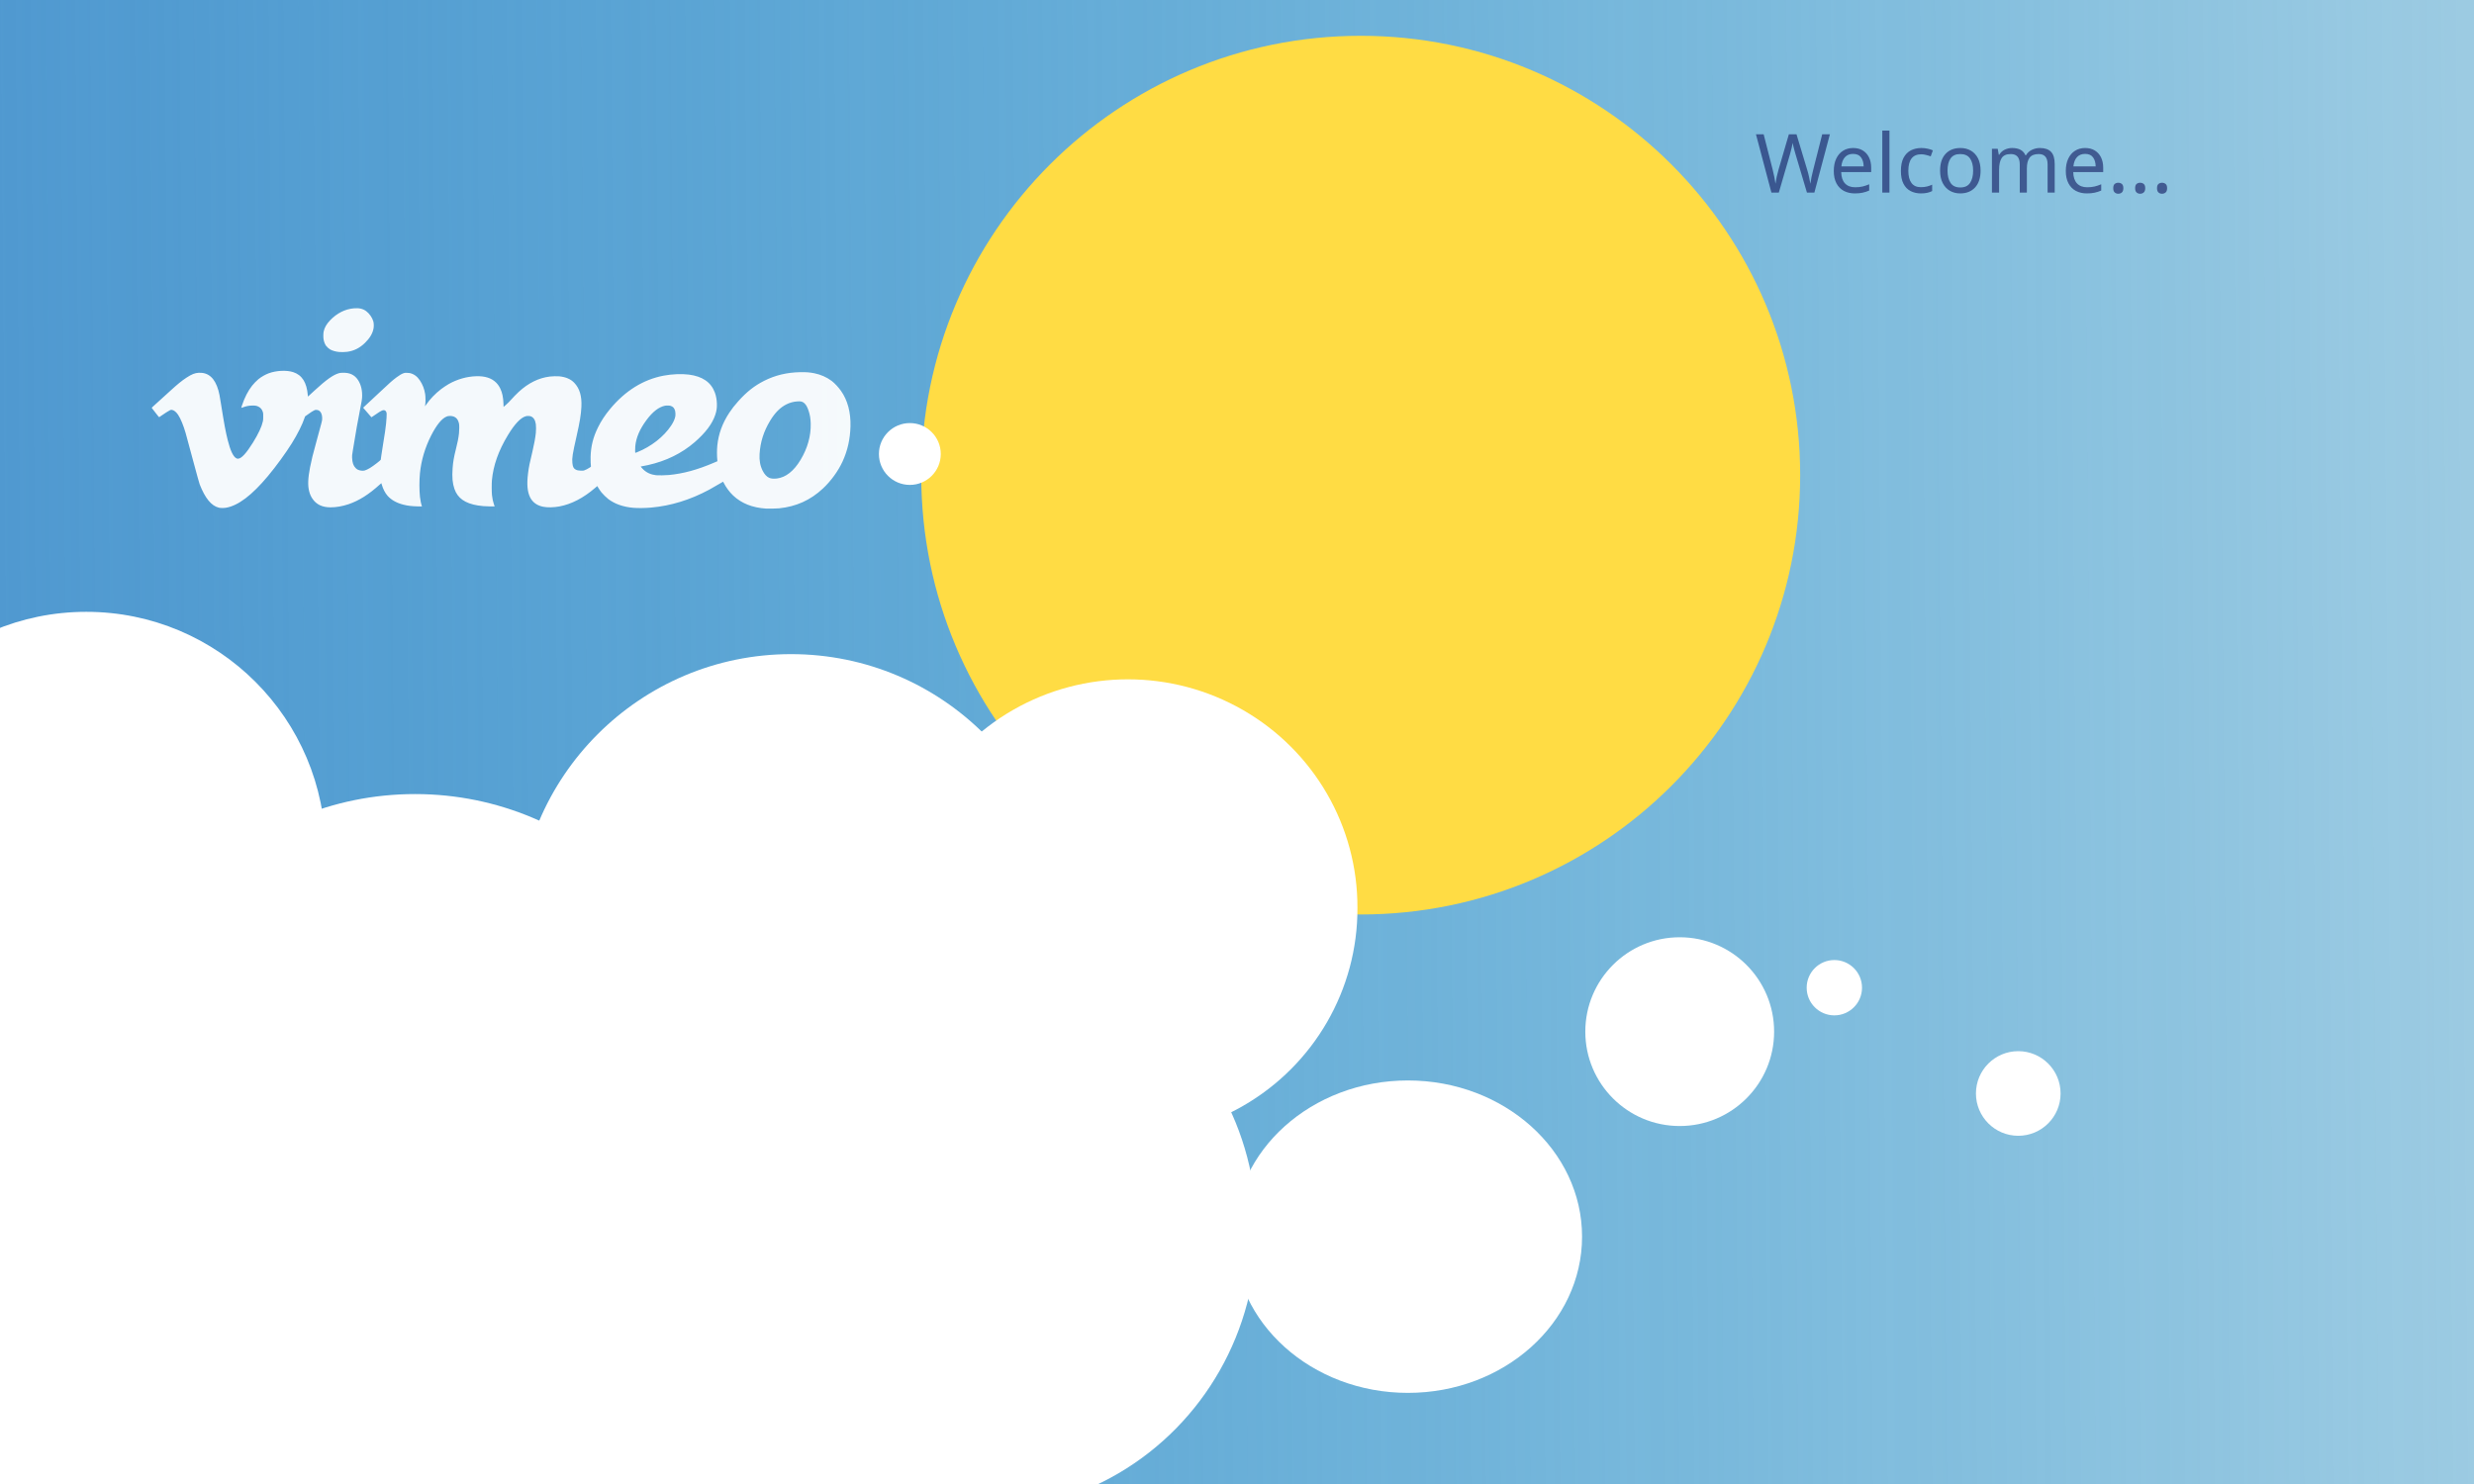
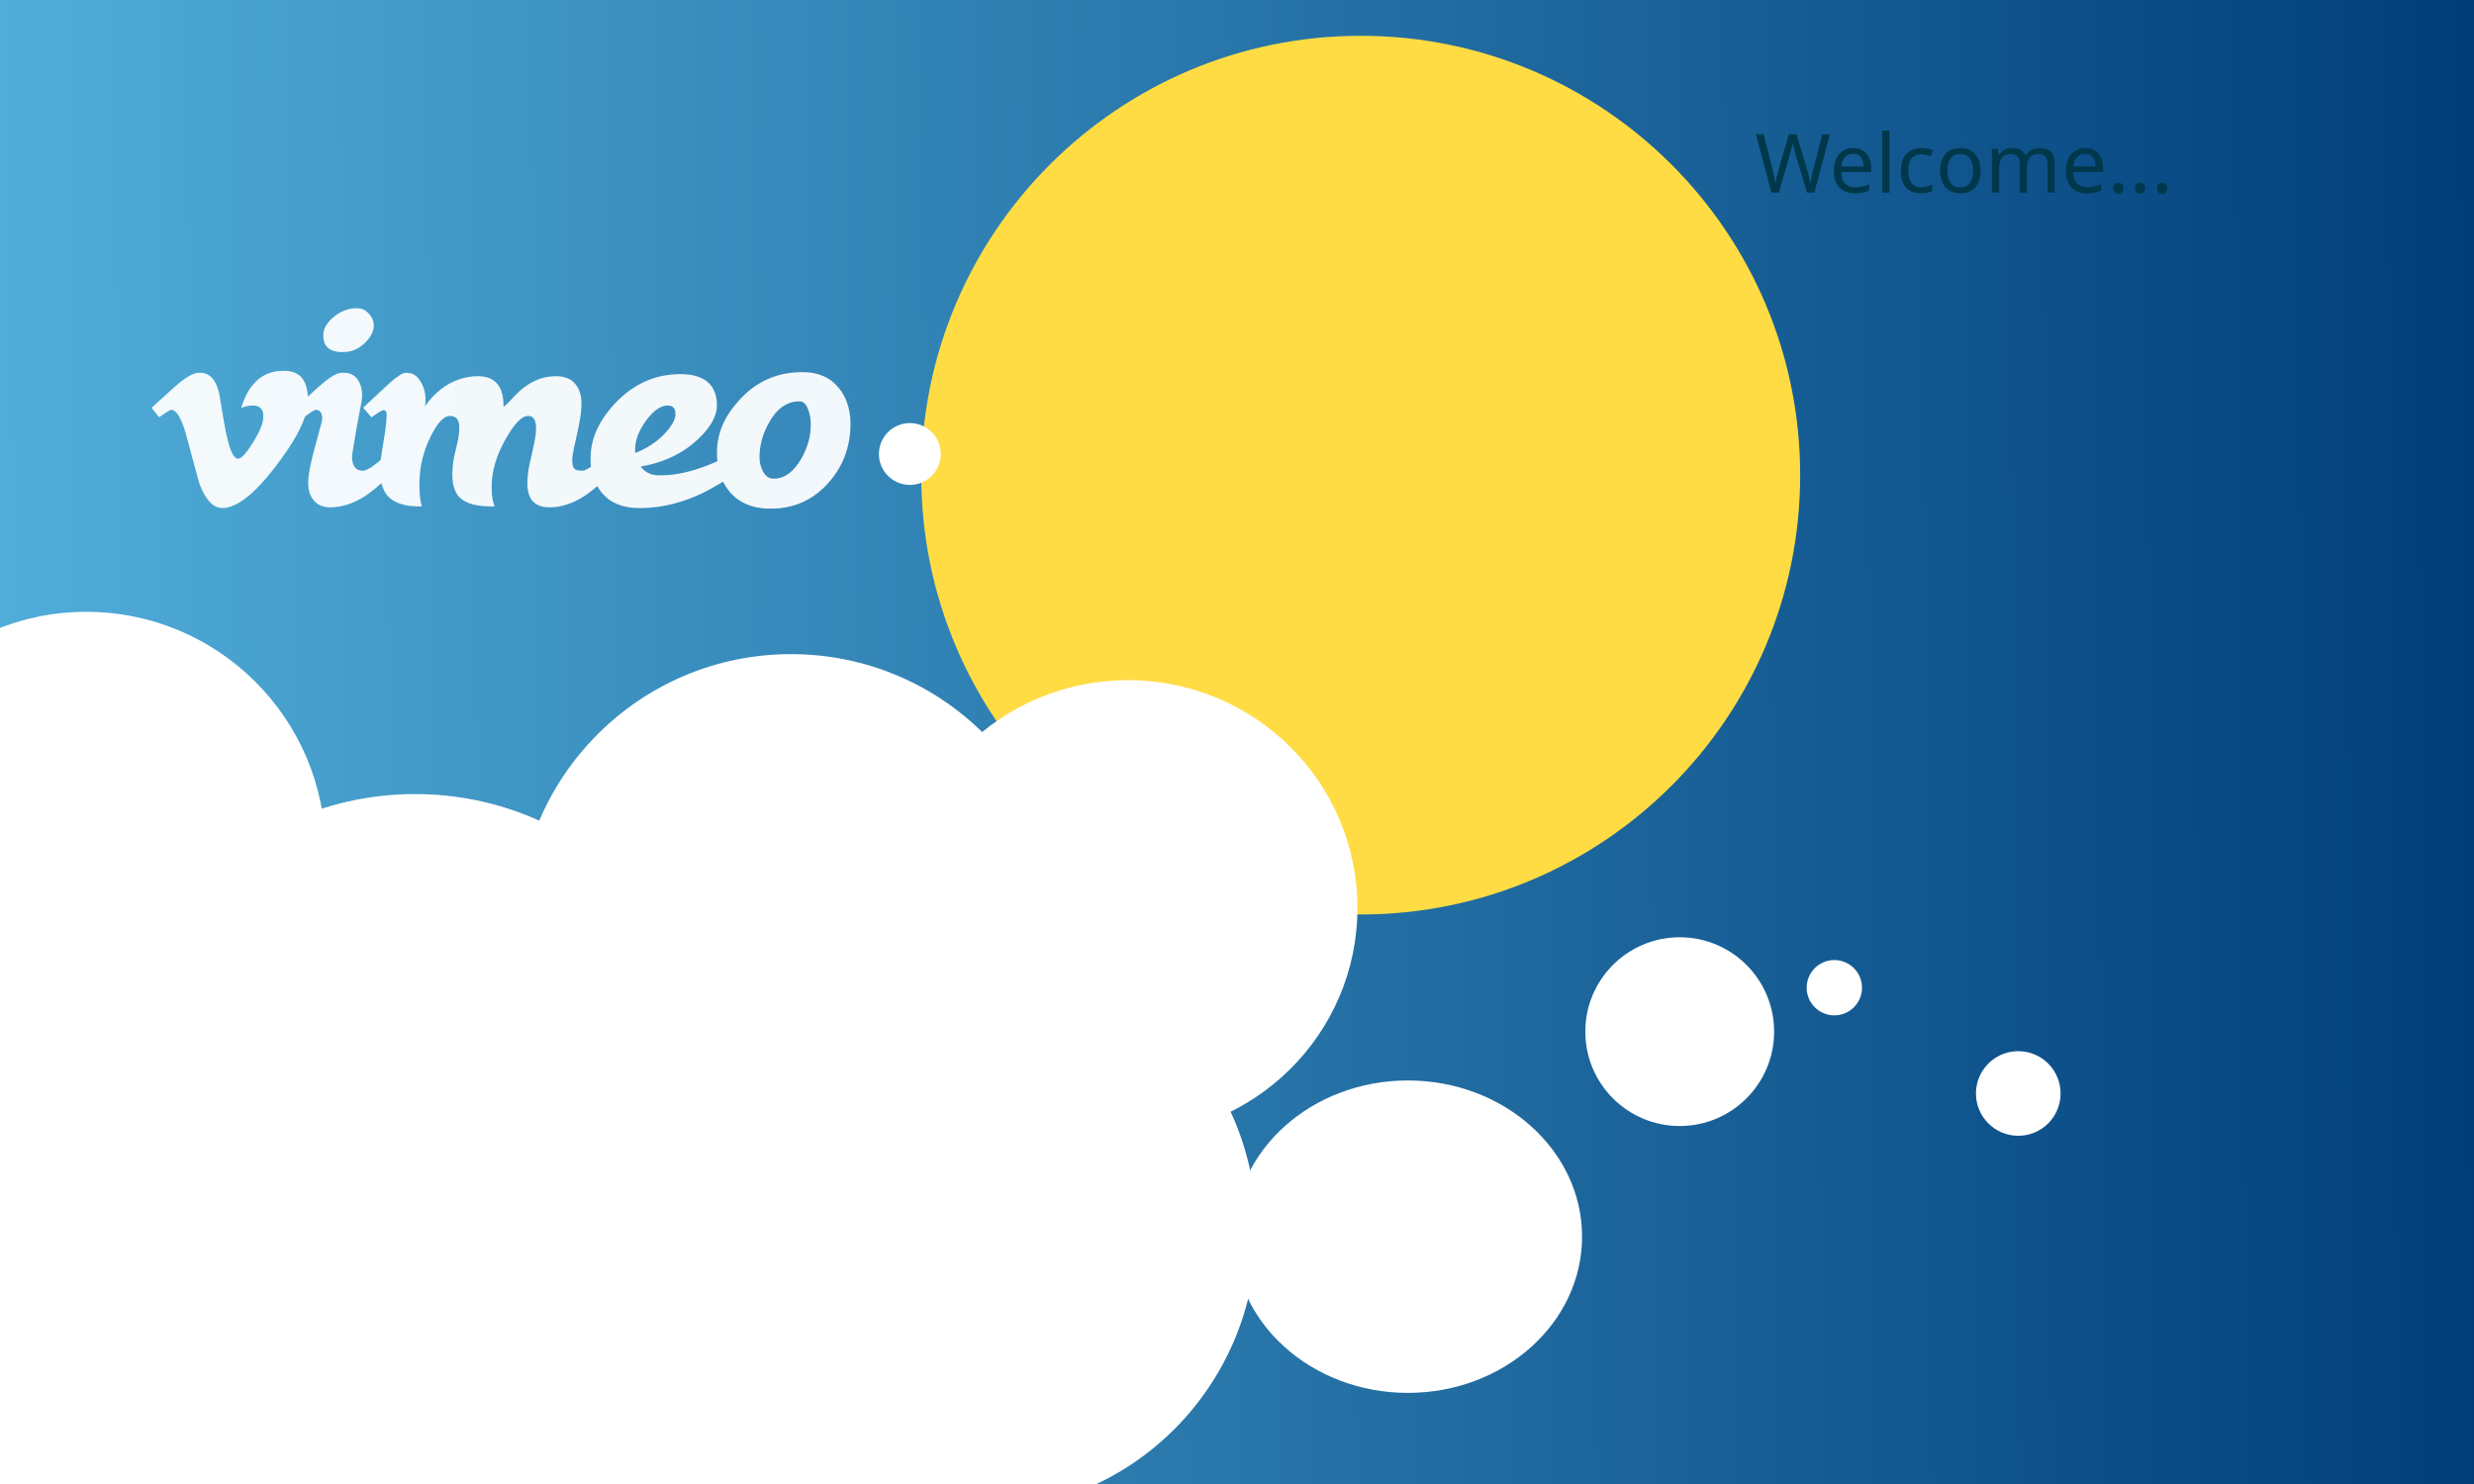
<svg xmlns="http://www.w3.org/2000/svg" xmlns:xlink="http://www.w3.org/1999/xlink" width="800" height="480" id="svg2" version="1.1">
  <defs id="defs4">
    <linearGradient id="linearGradient3662">
-       <stop style="stop-color:#5099d0;stop-opacity:1;" offset="0" id="stop3664" />
-       <stop style="stop-color:#0086c9;stop-opacity:0.348;" offset="1" id="stop3666" />
+       <stop style="stop-color:#50add9;stop-opacity:1;" offset="0" id="stop3664" />
+       <stop style="stop-color:#003e7a;stop-opacity:1;" offset="1" id="stop3666" />
    </linearGradient>
    <linearGradient xlink:href="#linearGradient3662" id="linearGradient3668" x1="-1.053" y1="267.368" x2="318.947" y2="266.316" gradientUnits="userSpaceOnUse" gradientTransform="matrix(2.5,0,0,1,2.631579,573.4148)" />
  </defs>
  <g id="layer1" transform="translate(0,-572.3622)">
    <rect style="fill:url(#linearGradient3668);fill-opacity:1;stroke:none" id="rect2888" width="800" height="480" x="0" y="572.362" />
-     <path style="fill:#ffdc44;fill-opacity:1;fill-rule:nonzero;stroke:none" id="path3915" d="m 173.684,62.105 a 142.105,142.105 0 1 1 -284.211,0 142.105,142.105 0 1 1 284.211,0 z" transform="translate(408.421,663.9411)" />
+     <path style="fill:#ffdc44;fill-opacity:1;fill-rule:nonzero;stroke:none" id="path3915" d="m 173.684,62.105 c 0,78.483 -63.623,142.105 -142.105,142.105 -78.483,0 -142.105,-63.623 -142.105,-142.105 0,-78.483 63.623,-142.105 142.105,-142.105 78.483,0 142.105,63.623 142.105,142.105 z" transform="translate(408.421,663.9411)" />
    <path d="m 247.732,736.869 c -4.474,-0.294 -7.952,-1.682 -10.695,-4.267 -1.116,-1.051 -2.293,-2.64 -2.975,-4.016 -0.115,-0.233 -0.225,-0.423 -0.244,-0.423 -0.019,0 -0.303,0.167 -0.632,0.372 -0.728,0.452 -2.92,1.711 -3.851,2.211 -6.106,3.284 -12.391,5.225 -18.737,5.787 -2.03,0.18 -4.413,0.211 -5.874,0.076 -3.246,-0.299 -5.884,-1.227 -8.018,-2.821 -0.534,-0.399 -1.801,-1.635 -2.209,-2.155 -0.372,-0.474 -0.859,-1.189 -1.13,-1.658 l -0.229,-0.396 -0.688,0.592 c -3.771,3.247 -7.685,5.277 -11.561,5.997 -1.869,0.347 -3.87,0.385 -5.27,0.101 -1.948,-0.396 -3.362,-1.408 -4.167,-2.982 -0.925,-1.808 -1.147,-4.265 -0.704,-7.794 0.265,-2.111 0.492,-3.24 1.426,-7.098 0.497,-2.052 0.933,-4.434 1.093,-5.97 0.095,-0.911 0.096,-2.246 0.002,-2.867 -0.207,-1.373 -0.717,-2.169 -1.627,-2.534 -0.323,-0.13 -1.146,-0.157 -1.553,-0.051 -1.689,0.438 -3.65,2.493 -5.857,6.142 -3.045,5.032 -4.716,9.756 -5.169,14.611 -0.095,1.014 -0.081,3.877 0.023,4.806 0.117,1.05 0.337,2.098 0.595,2.84 0.12,0.347 0.232,0.673 0.249,0.723 0.029,0.09 -0.012,0.092 -1.519,0.064 -1.677,-0.031 -2.734,-0.114 -3.889,-0.305 -4.18,-0.691 -6.547,-2.367 -7.578,-5.369 -0.622,-1.809 -0.794,-3.763 -0.587,-6.667 0.142,-1.999 0.426,-3.651 1.041,-6.068 0.569,-2.235 0.844,-3.641 1.025,-5.242 0.102,-0.901 0.116,-2.582 0.025,-3.032 -0.295,-1.467 -0.982,-2.25 -2.199,-2.508 -0.247,-0.052 -0.519,-0.069 -0.89,-0.054 -0.449,0.018 -0.593,0.044 -0.908,0.168 -1.579,0.622 -3.265,2.682 -5.036,6.154 -1.971,3.863 -3.194,7.98 -3.618,12.184 -0.23,2.274 -0.228,5.512 0.004,7.645 0.124,1.144 0.382,2.379 0.631,3.029 0.035,0.09 7e-4,0.092 -1.32,0.062 -1.974,-0.045 -3.264,-0.2 -4.705,-0.567 -2.135,-0.543 -3.855,-1.506 -5.041,-2.821 -0.805,-0.893 -1.499,-2.22 -1.903,-3.636 -0.072,-0.254 -0.139,-0.47 -0.149,-0.48 -0.01,-0.011 -0.22,0.166 -0.467,0.391 -3.547,3.234 -6.766,5.264 -10.183,6.423 -1.888,0.64 -3.954,0.996 -5.781,0.996 -2.693,0 -4.625,-0.933 -5.882,-2.84 -0.5,-0.759 -0.778,-1.401 -1.031,-2.382 -0.487,-1.887 -0.398,-4.192 0.298,-7.763 0.457,-2.344 0.925,-4.236 2.008,-8.131 0.779,-2.799 1.312,-4.766 1.638,-6.043 0.257,-1.006 0.272,-1.1 0.268,-1.626 -0.013,-1.721 -0.71,-2.721 -1.907,-2.738 -0.336,-0.005 -0.394,0.01 -0.756,0.196 -0.534,0.274 -0.959,0.549 -1.997,1.292 l -0.884,0.633 -0.13,0.393 c -0.721,2.181 -2.306,5.354 -4.133,8.28 -2.014,3.224 -5.088,7.443 -7.729,10.607 -5.17,6.194 -9.606,9.556 -13.519,10.245 -0.731,0.129 -1.818,0.121 -2.368,-0.016 -2.425,-0.606 -4.438,-3.059 -6.184,-7.535 -0.148,-0.378 -0.882,-3.028 -2.28,-8.228 -1.134,-4.218 -2.15,-7.975 -2.257,-8.349 -0.703,-2.451 -1.628,-4.697 -2.435,-5.916 -0.62,-0.936 -1.397,-1.546 -2.056,-1.613 -0.267,-0.027 -0.31,-0.016 -0.724,0.193 -0.433,0.218 -1.683,1.021 -2.753,1.77 -0.299,0.209 -0.57,0.396 -0.602,0.414 -0.037,0.021 -0.463,-0.495 -1.184,-1.436 -0.62,-0.808 -1.156,-1.504 -1.193,-1.547 -0.059,-0.069 0.033,-0.167 0.796,-0.85 1.274,-1.14 3.857,-3.482 5.157,-4.676 2.343,-2.153 3.701,-3.258 5.269,-4.287 1.677,-1.1 2.736,-1.52 3.98,-1.574 3.13,-0.138 5.208,1.739 6.335,5.72 0.269,0.951 0.391,1.586 0.802,4.172 1.071,6.745 1.524,9.176 2.231,11.986 0.841,3.341 1.775,5.291 2.77,5.781 0.268,0.132 0.35,0.15 0.591,0.132 1.088,-0.083 2.644,-1.782 4.779,-5.218 1.76,-2.833 2.825,-5.114 3.203,-6.861 0.094,-0.436 0.11,-0.655 0.112,-1.551 0.002,-0.867 -0.013,-1.097 -0.086,-1.359 -0.249,-0.888 -0.714,-1.481 -1.441,-1.838 -0.587,-0.289 -0.982,-0.363 -1.917,-0.363 -1.095,0 -2.055,0.181 -3.15,0.593 -0.307,0.116 -0.496,0.165 -0.504,0.131 -0.007,-0.03 0.106,-0.407 0.253,-0.838 0.879,-2.588 1.91,-4.588 3.26,-6.323 0.489,-0.629 1.457,-1.625 2.03,-2.088 0.955,-0.773 2.228,-1.501 3.347,-1.914 2.45,-0.905 5.778,-1.06 7.896,-0.368 2.881,0.941 4.403,3.356 4.735,7.511 l 0.032,0.4 0.228,-0.206 c 0.126,-0.113 0.981,-0.899 1.9,-1.745 3.786,-3.484 5.988,-5.057 7.837,-5.598 0.357,-0.104 0.575,-0.133 1.194,-0.156 2.313,-0.085 3.916,0.655 5.023,2.317 1.008,1.515 1.464,3.484 1.329,5.74 -0.039,0.646 -0.112,1.084 -0.529,3.171 -0.774,3.872 -1.565,8.341 -2.432,13.732 -0.289,1.795 -0.296,1.862 -0.268,2.506 0.07,1.613 0.411,2.611 1.142,3.348 0.275,0.277 0.456,0.412 0.73,0.543 0.649,0.309 1.579,0.415 2.211,0.251 0.365,-0.095 1.123,-0.456 1.721,-0.819 1.083,-0.658 3.427,-2.459 3.466,-2.663 0.011,-0.059 0.09,-0.642 0.174,-1.297 0.084,-0.654 0.368,-2.478 0.631,-4.053 0.506,-3.037 0.766,-4.839 0.92,-6.383 0.125,-1.25 0.215,-2.8 0.185,-3.172 -0.068,-0.85 -0.619,-1.301 -1.311,-1.076 -0.482,0.157 -1.491,0.775 -2.893,1.773 -0.579,0.412 -0.707,0.485 -0.759,0.43 -0.288,-0.304 -2.645,-3.021 -2.642,-3.045 0.002,-0.017 0.128,-0.138 0.279,-0.269 0.421,-0.365 2.55,-2.35 5.105,-4.76 3.124,-2.947 4.056,-3.774 5.353,-4.749 0.983,-0.74 1.746,-1.186 2.394,-1.4 0.283,-0.094 0.432,-0.11 0.966,-0.107 0.38,0.002 0.766,0.034 0.971,0.079 1.347,0.3 2.402,1.064 3.277,2.372 0.901,1.348 1.452,2.777 1.707,4.432 0.139,0.901 0.152,2.66 0.025,3.388 -0.045,0.26 -0.083,0.499 -0.083,0.531 0,0.032 0.147,-0.159 0.328,-0.424 1.249,-1.841 3.003,-3.667 4.956,-5.161 0.547,-0.418 1.805,-1.254 2.361,-1.57 2.772,-1.572 5.847,-2.451 8.907,-2.548 2.851,-0.09 4.992,0.596 6.456,2.07 0.551,0.554 0.981,1.169 1.336,1.909 0.658,1.373 0.969,2.857 1.035,4.949 l 0.032,1.006 0.849,-0.747 c 0.546,-0.481 1.04,-0.969 1.383,-1.369 0.661,-0.77 1.945,-2.091 2.718,-2.798 3.109,-2.842 6.395,-4.46 9.975,-4.914 0.863,-0.109 2.325,-0.146 3.058,-0.076 2.117,0.201 3.743,0.901 4.88,2.098 1.75,1.844 2.477,4.308 2.303,7.801 -0.125,2.506 -0.509,4.843 -1.558,9.472 -1.319,5.818 -1.511,7.043 -1.357,8.629 0.122,1.257 0.384,1.803 1.031,2.147 0.475,0.253 0.888,0.343 1.715,0.373 0.698,0.025 0.744,0.021 1.116,-0.104 0.457,-0.154 1.085,-0.476 1.712,-0.879 0.365,-0.234 0.446,-0.308 0.428,-0.386 -0.075,-0.322 -0.136,-2.03 -0.11,-3.082 0.085,-3.402 0.817,-6.343 2.363,-9.49 1.054,-2.146 2.313,-4.062 3.986,-6.068 4.889,-5.862 10.72,-9.482 17.275,-10.725 2.677,-0.508 5.828,-0.639 8.155,-0.339 4.413,0.568 7.173,2.477 8.403,5.811 0.401,1.087 0.622,2.295 0.66,3.605 0.04,1.377 -0.088,2.258 -0.518,3.565 -0.959,2.913 -3.136,5.811 -6.67,8.876 -4.148,3.599 -9.263,6.11 -15.079,7.402 -0.796,0.177 -2.27,0.469 -2.365,0.469 -0.058,0 0.493,0.635 0.835,0.964 1.1,1.056 2.458,1.662 4.152,1.855 0.649,0.074 3.013,0.032 4.126,-0.073 4.661,-0.441 9.228,-1.69 14.596,-3.991 l 1.093,-0.469 -0.029,-0.271 c -0.149,-1.412 -0.152,-3.423 -0.007,-4.834 0.382,-3.717 1.659,-7.214 3.847,-10.533 0.884,-1.341 1.673,-2.355 2.929,-3.762 2.685,-3.009 5.234,-5.02 8.37,-6.604 3.573,-1.805 7.345,-2.709 11.674,-2.797 1.843,-0.038 3.093,0.06 4.561,0.357 2.071,0.419 3.978,1.258 5.574,2.453 0.962,0.721 2.156,1.994 3.042,3.243 2.134,3.01 3.191,6.965 3.067,11.48 -0.113,4.118 -0.937,7.794 -2.53,11.289 -1.426,3.129 -3.767,6.359 -6.375,8.798 -4.03,3.768 -8.633,5.851 -14.186,6.419 -0.718,0.073 -3.524,0.132 -4.196,0.088 z m 3.446,-9.73 c 2.923,-0.355 5.504,-2.382 7.709,-6.056 2.258,-3.762 3.376,-7.773 3.27,-11.73 -0.043,-1.607 -0.242,-2.802 -0.687,-4.134 -0.405,-1.212 -0.818,-1.946 -1.372,-2.442 -0.588,-0.525 -1.123,-0.665 -2.243,-0.585 -1.27,0.091 -2.388,0.386 -3.474,0.918 -2.061,1.01 -3.767,2.714 -5.363,5.357 -2.068,3.425 -3.158,6.866 -3.401,10.738 -0.13,2.072 0.187,3.794 0.996,5.412 0.566,1.132 1.3,1.935 2.095,2.29 0.597,0.267 1.479,0.349 2.469,0.229 z m -45.124,-8.521 c 4.498,-1.798 8.563,-4.98 10.965,-8.583 0.749,-1.123 1.221,-2.187 1.37,-3.084 0.071,-0.426 0.036,-1.23 -0.073,-1.687 -0.087,-0.363 -0.308,-0.818 -0.511,-1.049 -0.202,-0.23 -0.571,-0.458 -0.934,-0.577 -0.364,-0.12 -1.385,-0.144 -1.857,-0.044 -2.008,0.425 -3.982,1.96 -5.972,4.644 -2.161,2.914 -3.341,5.663 -3.614,8.415 -0.07,0.709 -0.066,2.191 0.006,2.191 0.031,0 0.309,-0.101 0.619,-0.225 z m -96.321,-32.396 c -1.114,-0.1 -2.245,-0.416 -2.975,-0.832 -0.403,-0.229 -1.028,-0.785 -1.3,-1.156 -0.392,-0.535 -0.679,-1.266 -0.825,-2.108 -0.114,-0.655 -0.101,-1.901 0.026,-2.522 0.258,-1.268 0.947,-2.463 2.119,-3.678 2.188,-2.267 4.779,-3.573 7.603,-3.834 1.736,-0.16 2.991,0.127 4.054,0.928 1.004,0.756 1.916,2.058 2.269,3.236 0.173,0.578 0.214,1.573 0.095,2.277 -0.276,1.632 -1.186,3.18 -2.783,4.736 -1.694,1.651 -3.504,2.566 -5.691,2.88 -0.639,0.092 -1.96,0.128 -2.593,0.071 z" id="path2933" style="fill:#ffffff;fill-opacity:0.936" />
-     <text xml:space="preserve" style="font-size:26.399px;font-style:normal;font-variant:normal;font-weight:normal;font-stretch:normal;fill:#00004d;fill-opacity:0.532;stroke:none;font-family:Droid Sans;-inkscape-font-specification:Droid Sans" x="567.501" y="634.66" id="text3911">
+     <text xml:space="preserve" style="font-size:26.399px;font-style:normal;font-variant:normal;font-weight:normal;font-stretch:normal;fill:#00384b;fill-opacity:1;stroke:none;font-family:Droid Sans;-inkscape-font-specification:Droid Sans" x="567.501" y="634.66" id="text3911">
      <tspan id="tspan3913" x="567.501" y="634.66">Welcome...</tspan>
    </text>
-     <path style="fill:#ffffff;fill-opacity:1;fill-rule:nonzero;stroke:none" id="path3919" d="m 174.737,425.263 a 97.368,96.842 0 1 1 -194.737,0 97.368,96.842 0 1 1 194.737,0 z" transform="translate(56.8421,500.7832)" />
-     <path style="fill:#ffffff;fill-opacity:1;fill-rule:nonzero;stroke:none" id="path3921" d="m 314.737,391.579 a 88.421,88.421 0 1 1 -176.842,0 88.421,88.421 0 1 1 176.842,0 z" transform="translate(29.47368,480.7832)" />
-     <path style="fill:#ffffff;fill-opacity:1;fill-rule:nonzero;stroke:none" id="path3923" d="m 127.368,277.895 a 30.526,30.526 0 1 1 -61.053,0 30.526,30.526 0 1 1 61.053,0 z" transform="translate(446.3158,628.1517)" />
-     <path style="fill:#ffffff;fill-opacity:1;fill-rule:nonzero;stroke:none" id="path3925" d="m 367.368,330.526 a 74.211,73.684 0 1 1 -148.421,0 74.211,73.684 0 1 1 148.421,0 z" transform="translate(71.57895,535.5201)" />
-     <path style="fill:#ffffff;fill-opacity:1;fill-rule:nonzero;stroke:none" id="path3927" d="m 288.421,300 a 56.316,50.526 0 1 1 -112.632,0 56.316,50.526 0 1 1 112.632,0 z" transform="translate(223.1579,672.3622)" />
-     <path style="fill:#ffffff;fill-opacity:1;fill-rule:nonzero;stroke:none" id="path3929" d="m 233.684,498.947 a 49.474,49.474 0 1 1 -98.947,0 49.474,49.474 0 1 1 98.947,0 z" transform="translate(34.73684,506.0464)" />
-     <path style="fill:#ffffff;fill-opacity:1;fill-rule:nonzero;stroke:none" id="path3931" d="m 371.579,464.211 a 89.474,90.526 0 1 1 -178.947,0 89.474,90.526 0 1 1 178.947,0 z" transform="translate(34.73684,506.0464)" />
-     <path style="fill:#ffffff;fill-opacity:1;fill-rule:nonzero;stroke:none" id="path3933" d="m 48.421,346.842 a 77.368,77.368 0 1 1 -154.737,0 77.368,77.368 0 1 1 154.737,0 z" transform="translate(56.8421,500.7832)" />
-     <path style="fill:#ffffff;fill-opacity:1;fill-rule:nonzero;stroke:none" id="path3939" d="m 271.579,224.737 a 10,10 0 1 1 -20,0 10,10 0 1 1 20,0 z" transform="translate(32.63158,494.4674)" />
-     <path style="fill:#ffffff;fill-opacity:1;fill-rule:nonzero;stroke:none" id="path4004" d="m 631.579,340 a 13.684,13.684 0 1 1 -27.368,0 13.684,13.684 0 1 1 27.368,0 z" transform="translate(34.73684,586.0464)" />
-     <path transform="matrix(0.6538462,0,0,0.6538462,189.1498,669.5282)" style="fill:#ffffff;fill-opacity:1;fill-rule:nonzero;stroke:none" id="path4004-8" d="m 631.579,340 a 13.684,13.684 0 1 1 -27.368,0 13.684,13.684 0 1 1 27.368,0 z" />
-     <path style="fill:#ffffff;fill-opacity:1;fill-rule:nonzero;stroke:none" id="path3931-7" d="m 371.579,464.211 a 89.474,90.526 0 1 1 -178.947,0 89.474,90.526 0 1 1 178.947,0 z" transform="translate(-242.1053,534.4674)" />
-     <path style="fill:#ffffff;fill-opacity:1;fill-rule:nonzero;stroke:none" id="path3931-0" d="m 371.579,464.211 a 89.474,90.526 0 1 1 -178.947,0 89.474,90.526 0 1 1 178.947,0 z" transform="translate(-68.42105,551.3095)" />
-     <path style="fill:#ffffff;fill-opacity:1;fill-rule:nonzero;stroke:none" id="path3931-5" d="m 371.579,464.211 a 89.474,90.526 0 1 1 -178.947,0 89.474,90.526 0 1 1 178.947,0 z" transform="translate(-94.73684,543.9411)" />
+     <path style="fill:#ffffff;fill-opacity:1;fill-rule:nonzero;stroke:none" id="path3919" d="m 174.737,425.263 c 0,53.484 -43.593,96.842 -97.368,96.842 C 23.593,522.105 -20,478.748 -20,425.263 c 0,-53.484 43.593,-96.842 97.368,-96.842 53.775,0 97.368,43.358 97.368,96.842 z" transform="translate(56.8421,500.7832)" />
+     <path style="fill:#ffffff;fill-opacity:1;fill-rule:nonzero;stroke:none" id="path3921" d="m 314.737,391.579 c 0,48.834 -39.587,88.421 -88.421,88.421 -48.834,0 -88.421,-39.587 -88.421,-88.421 0,-48.834 39.587,-88.421 88.421,-88.421 48.834,0 88.421,39.587 88.421,88.421 z" transform="translate(29.47368,480.7832)" />
+     <path style="fill:#ffffff;fill-opacity:1;fill-rule:nonzero;stroke:none" id="path3923" d="m 127.368,277.895 c 0,16.859 -13.667,30.526 -30.526,30.526 -16.859,0 -30.526,-13.667 -30.526,-30.526 0,-16.859 13.667,-30.526 30.526,-30.526 16.859,0 30.526,13.667 30.526,30.526 z" transform="translate(446.3158,628.1517)" />
+     <path style="fill:#ffffff;fill-opacity:1;fill-rule:nonzero;stroke:none" id="path3925" d="m 367.368,330.526 c 0,40.695 -33.225,73.684 -74.211,73.684 -40.985,0 -74.211,-32.99 -74.211,-73.684 0,-40.695 33.225,-73.684 74.211,-73.684 40.985,0 74.211,32.99 74.211,73.684 z" transform="translate(71.57895,535.5201)" />
+     <path style="fill:#ffffff;fill-opacity:1;fill-rule:nonzero;stroke:none" id="path3927" d="m 288.421,300 c 0,27.905 -25.213,50.526 -56.316,50.526 -31.102,0 -56.316,-22.621 -56.316,-50.526 0,-27.905 25.213,-50.526 56.316,-50.526 31.102,0 56.316,22.621 56.316,50.526 z" transform="translate(223.1579,672.3622)" />
+     <path style="fill:#ffffff;fill-opacity:1;fill-rule:nonzero;stroke:none" id="path3929" d="m 233.684,498.947 c 0,27.324 -22.15,49.474 -49.474,49.474 -27.324,0 -49.474,-22.15 -49.474,-49.474 0,-27.324 22.15,-49.474 49.474,-49.474 27.324,0 49.474,22.15 49.474,49.474 z" transform="translate(34.73684,506.0464)" />
+     <path style="fill:#ffffff;fill-opacity:1;fill-rule:nonzero;stroke:none" id="path3931" d="m 371.579,464.211 c 0,49.996 -40.059,90.526 -89.474,90.526 -49.415,0 -89.474,-40.53 -89.474,-90.526 0,-49.996 40.059,-90.526 89.474,-90.526 49.415,0 89.474,40.53 89.474,90.526 z" transform="translate(34.73684,506.0464)" />
+     <path style="fill:#ffffff;fill-opacity:1;fill-rule:nonzero;stroke:none" id="path3933" d="m 48.421,346.842 c 0,42.729 -34.639,77.368 -77.368,77.368 -42.729,0 -77.368,-34.639 -77.368,-77.368 0,-42.729 34.639,-77.368 77.368,-77.368 42.729,0 77.368,34.639 77.368,77.368 z" transform="translate(56.8421,500.7832)" />
+     <path style="fill:#ffffff;fill-opacity:1;fill-rule:nonzero;stroke:none" id="path3939" d="m 271.579,224.737 c 0,5.523 -4.477,10 -10,10 -5.523,0 -10,-4.477 -10,-10 0,-5.523 4.477,-10 10,-10 5.523,0 10,4.477 10,10 z" transform="translate(32.63158,494.4674)" />
+     <path style="fill:#ffffff;fill-opacity:1;fill-rule:nonzero;stroke:none" id="path4004" d="m 631.579,340 c 0,7.558 -6.127,13.684 -13.684,13.684 -7.558,0 -13.684,-6.127 -13.684,-13.684 0,-7.558 6.127,-13.684 13.684,-13.684 7.558,0 13.684,6.127 13.684,13.684 z" transform="translate(34.73684,586.0464)" />
+     <path transform="matrix(0.6538462,0,0,0.6538462,189.1498,669.5282)" style="fill:#ffffff;fill-opacity:1;fill-rule:nonzero;stroke:none" id="path4004-8" d="m 631.579,340 c 0,7.558 -6.127,13.684 -13.684,13.684 -7.558,0 -13.684,-6.127 -13.684,-13.684 0,-7.558 6.127,-13.684 13.684,-13.684 7.558,0 13.684,6.127 13.684,13.684 z" />
+     <path style="fill:#ffffff;fill-opacity:1;fill-rule:nonzero;stroke:none" id="path3931-7" d="m 371.579,464.211 c 0,49.996 -40.059,90.526 -89.474,90.526 -49.415,0 -89.474,-40.53 -89.474,-90.526 0,-49.996 40.059,-90.526 89.474,-90.526 49.415,0 89.474,40.53 89.474,90.526 z" transform="translate(-242.1053,534.4674)" />
+     <path style="fill:#ffffff;fill-opacity:1;fill-rule:nonzero;stroke:none" id="path3931-0" d="m 371.579,464.211 c 0,49.996 -40.059,90.526 -89.474,90.526 -49.415,0 -89.474,-40.53 -89.474,-90.526 0,-49.996 40.059,-90.526 89.474,-90.526 49.415,0 89.474,40.53 89.474,90.526 z" transform="translate(-68.42105,551.3095)" />
+     <path style="fill:#ffffff;fill-opacity:1;fill-rule:nonzero;stroke:none" id="path3931-5" d="m 371.579,464.211 c 0,49.996 -40.059,90.526 -89.474,90.526 -49.415,0 -89.474,-40.53 -89.474,-90.526 0,-49.996 40.059,-90.526 89.474,-90.526 49.415,0 89.474,40.53 89.474,90.526 z" transform="translate(-94.73684,543.9411)" />
  </g>
</svg>
